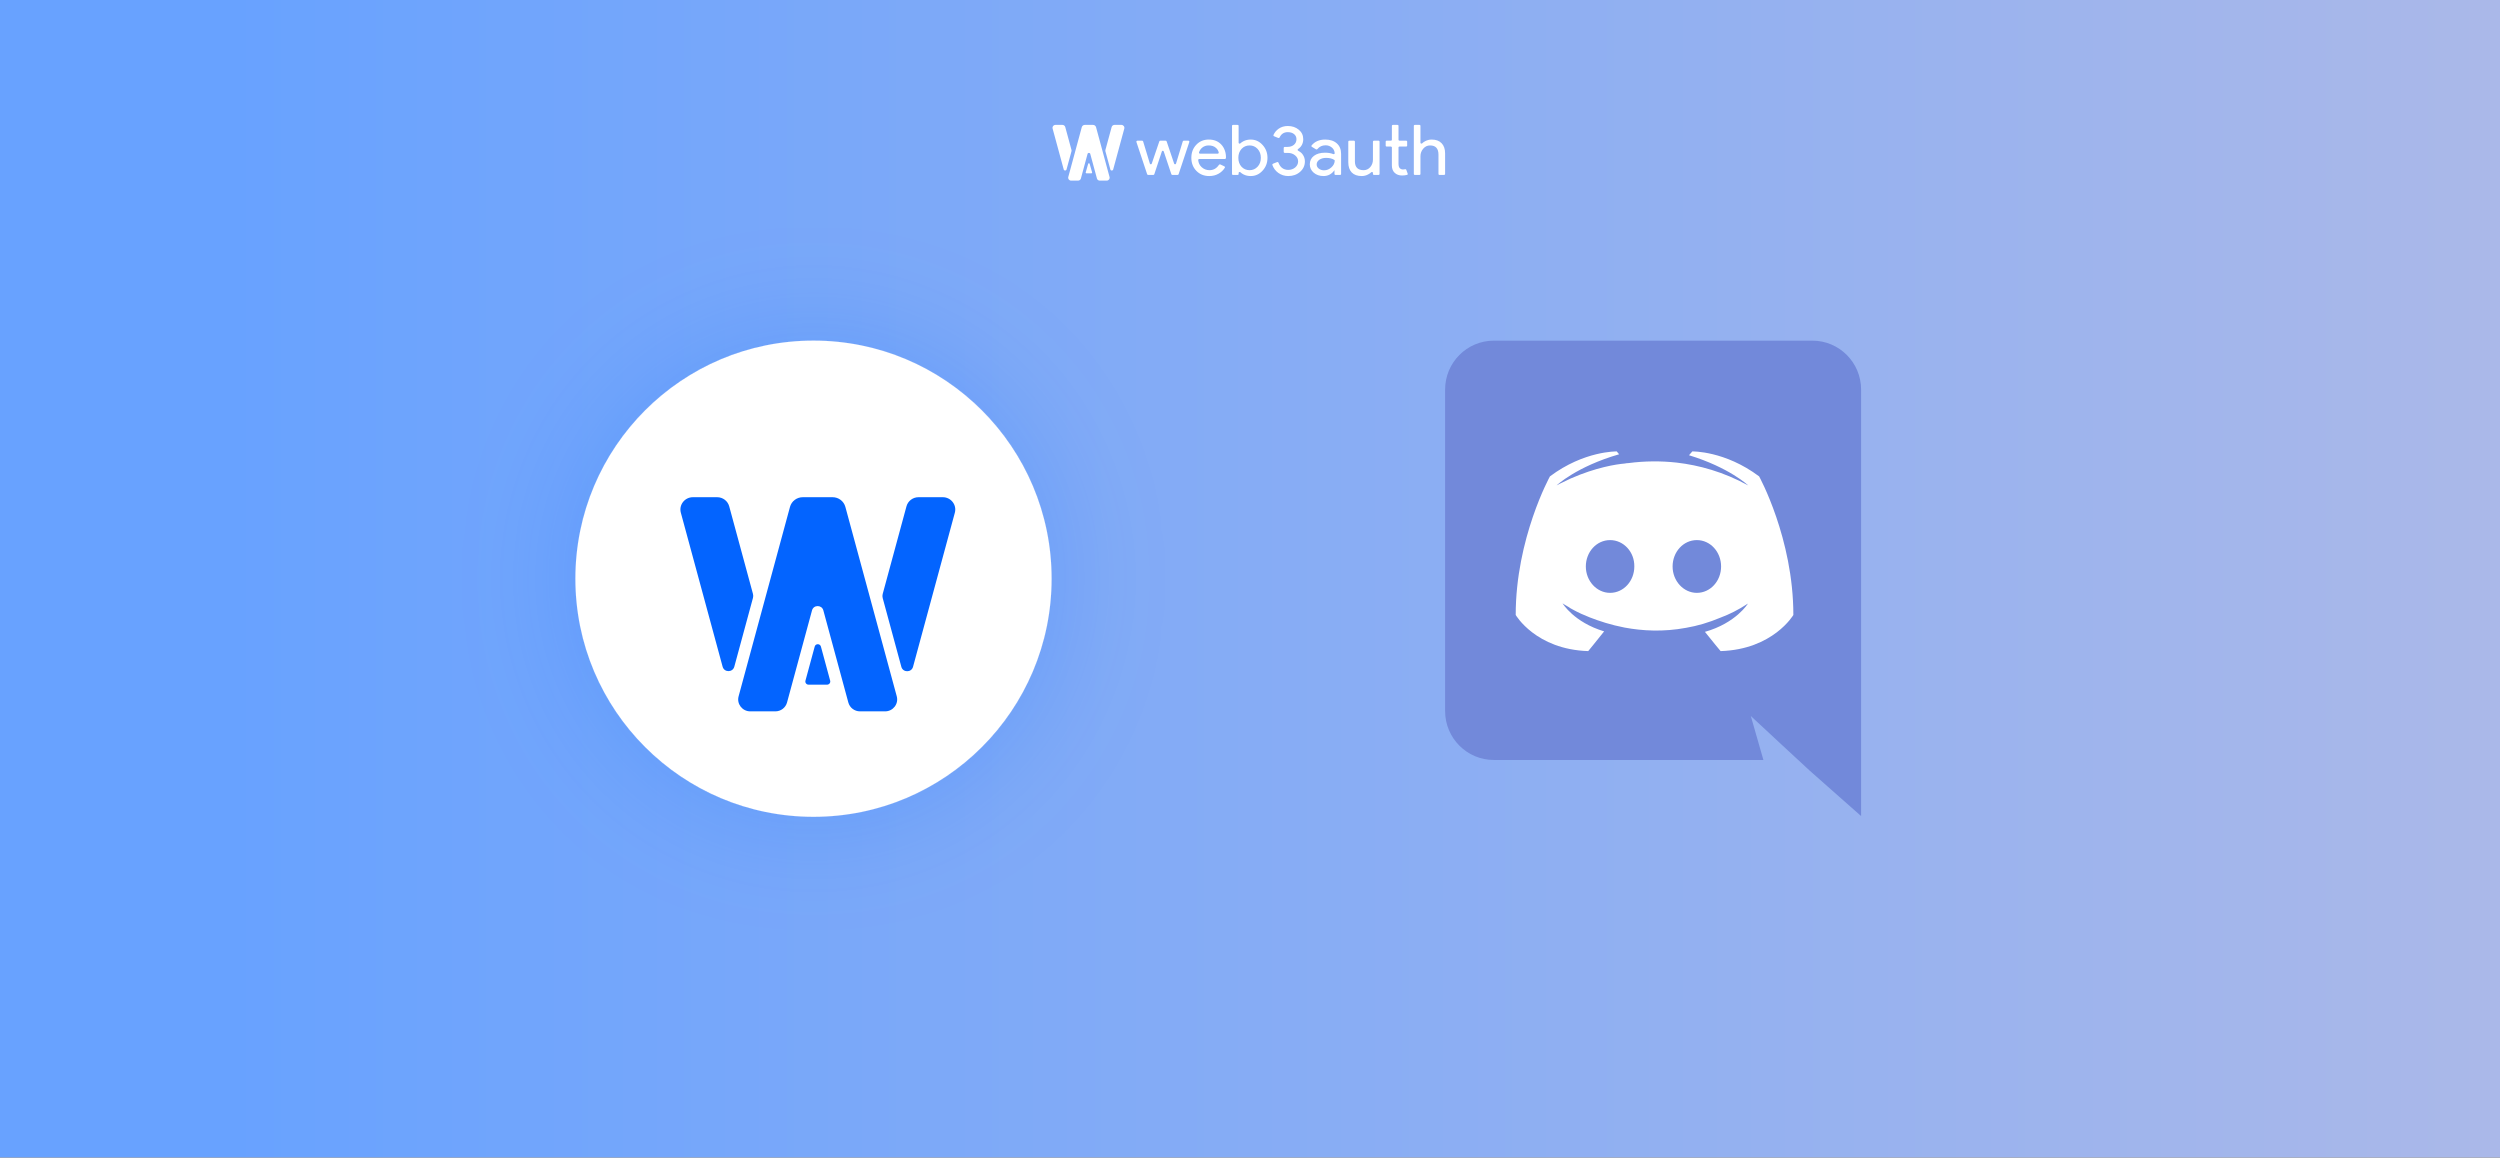
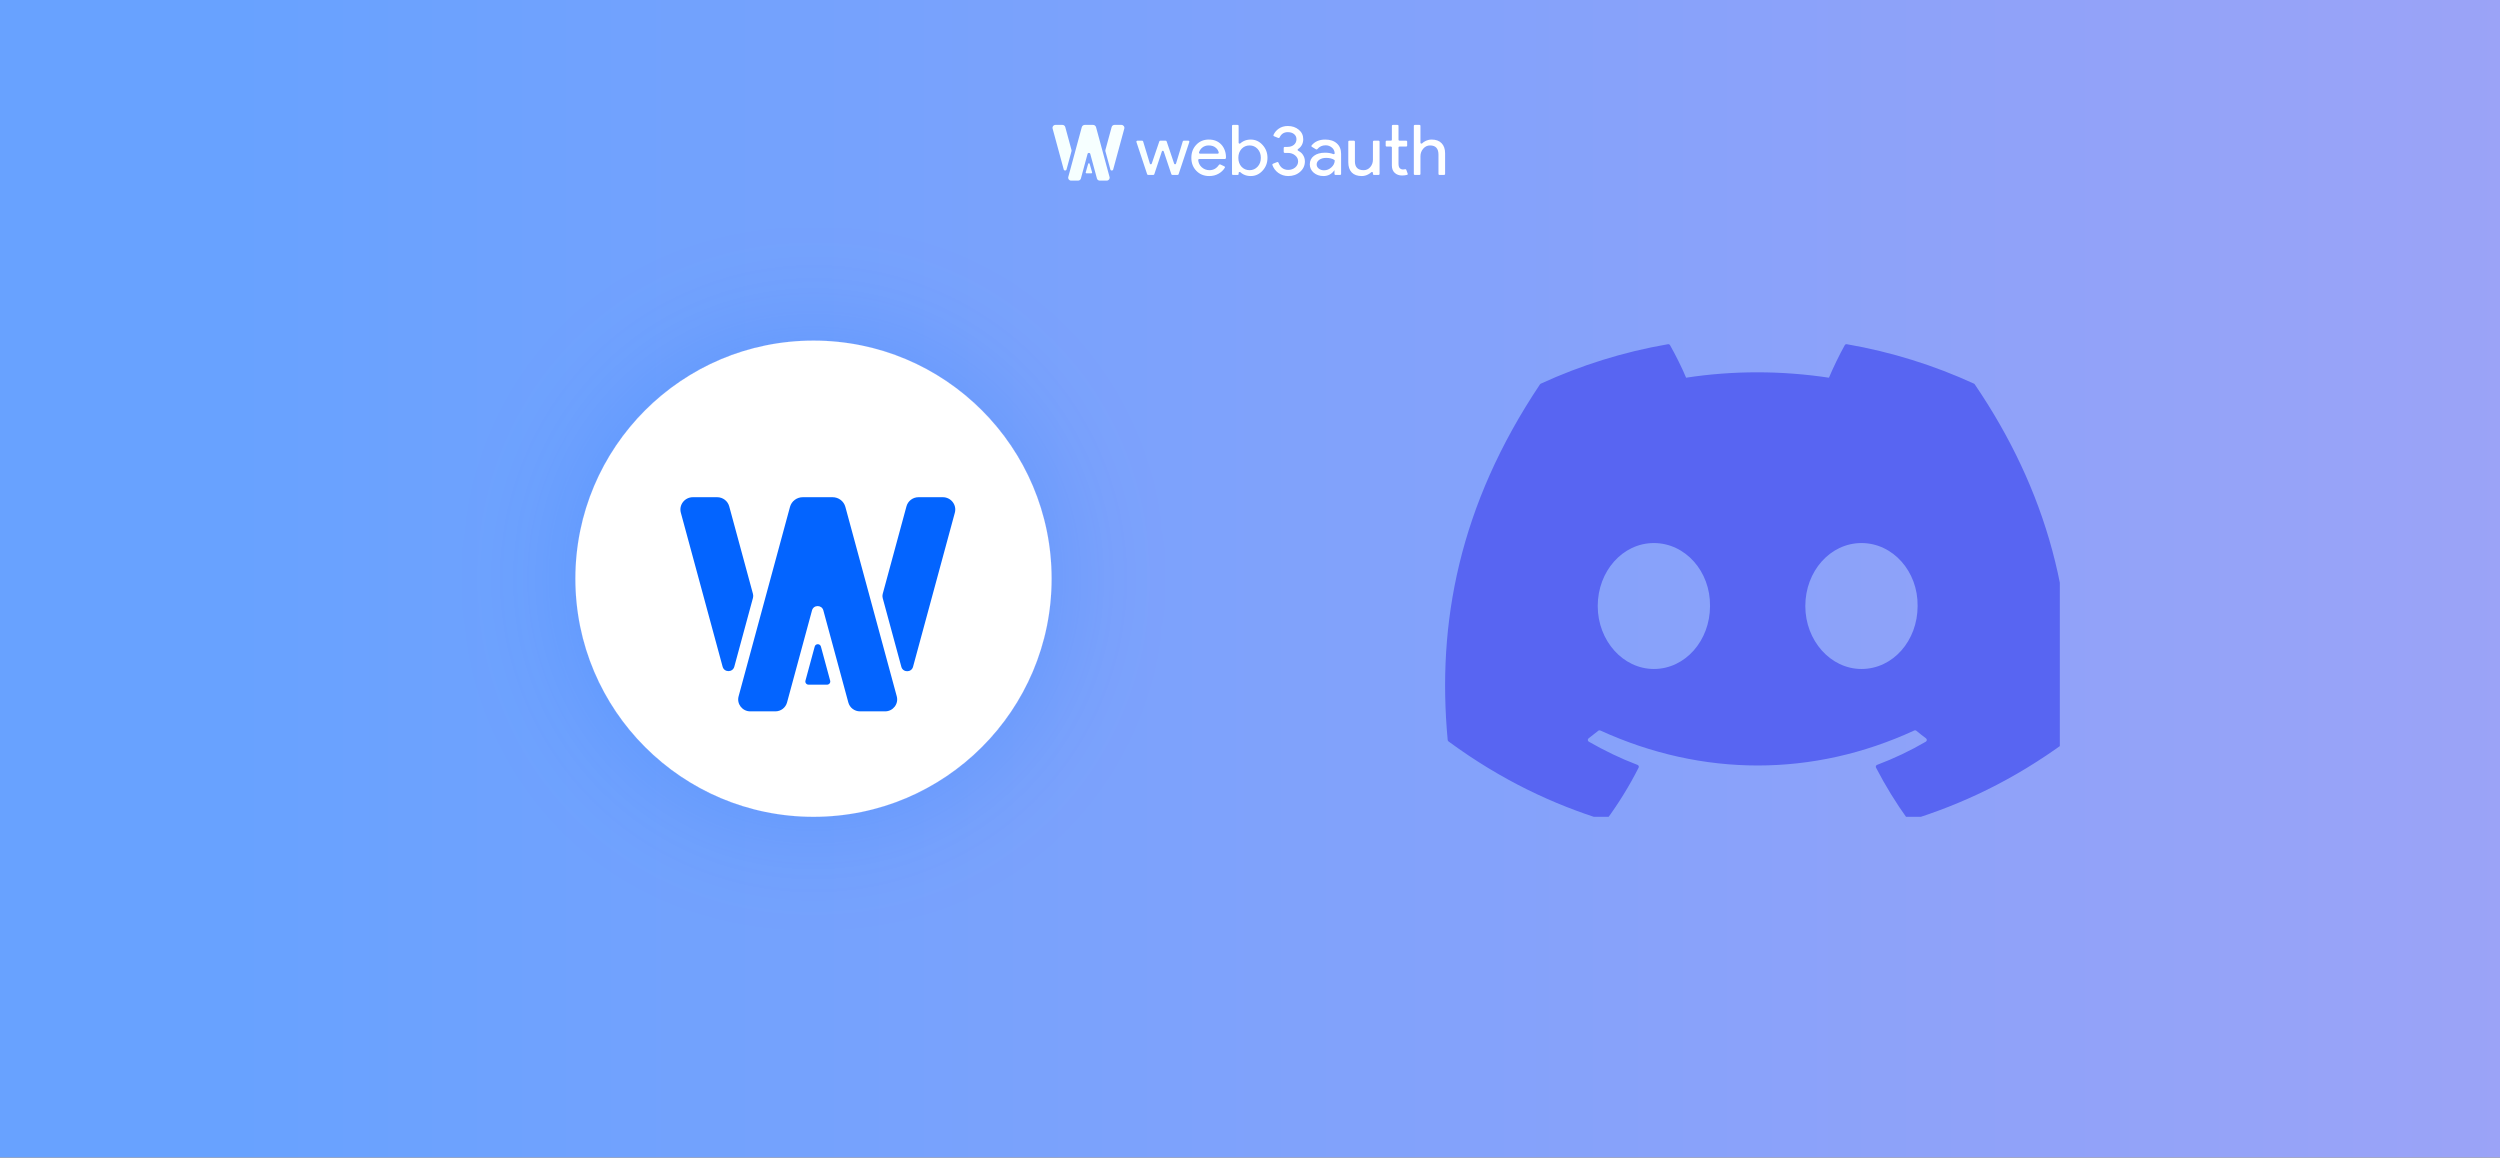
<svg xmlns="http://www.w3.org/2000/svg" width="756" height="350" viewBox="0 0 756 350" fill="none">
  <rect width="756" height="350" fill="black" />
  <rect width="756" height="350" fill="white" />
  <rect width="756" height="350" fill="url(#paint0_linear_1149_242967)" fill-opacity="0.6" />
  <g style="mix-blend-mode:overlay">
    <path fill-rule="evenodd" clip-rule="evenodd" d="M378.205 53.237C377.421 53.237 376.701 53.075 376.048 52.751C375.679 52.564 375.358 52.342 375.086 52.084C374.914 51.922 374.565 52.032 374.565 52.265V52.613C374.565 52.771 374.433 52.899 374.27 52.899H372.855C372.692 52.899 372.56 52.771 372.56 52.613V38.05C372.56 37.892 372.692 37.764 372.855 37.764H374.264C374.427 37.764 374.559 37.892 374.559 38.05V43.175C374.559 43.408 374.908 43.52 375.081 43.357C375.355 43.099 375.678 42.877 376.048 42.69C376.701 42.365 377.421 42.203 378.205 42.203C379.615 42.203 380.806 42.739 381.78 43.81C382.783 44.895 383.284 46.198 383.284 47.72C383.284 49.256 382.783 50.56 381.78 51.631C380.806 52.702 379.615 53.237 378.205 53.237ZM377.878 51.462C378.837 51.462 379.644 51.109 380.298 50.405C380.952 49.714 381.279 48.819 381.279 47.72C381.279 46.635 380.952 45.74 380.298 45.036C379.644 44.331 378.837 43.979 377.878 43.979C376.905 43.979 376.091 44.331 375.437 45.036C374.798 45.74 374.478 46.635 374.478 47.72C374.478 48.819 374.798 49.721 375.437 50.426C376.091 51.117 376.905 51.462 377.878 51.462ZM365.67 53.237C364.1 53.237 362.807 52.716 361.79 51.673C360.773 50.63 360.264 49.313 360.264 47.72C360.264 46.142 360.758 44.831 361.746 43.789C362.735 42.732 363.999 42.203 365.539 42.203C367.123 42.203 368.38 42.704 369.31 43.704C370.312 44.751 370.791 46.325 370.728 47.757C370.72 47.941 370.56 48.08 370.371 48.08H362.673C362.476 48.08 362.316 48.238 362.337 48.428C362.428 49.283 362.769 49.984 363.359 50.532C364.028 51.152 364.827 51.462 365.757 51.462C366.943 51.462 367.892 50.928 368.603 49.86C368.698 49.718 368.887 49.66 369.045 49.734L370.243 50.301C370.412 50.381 370.48 50.581 370.382 50.737C369.919 51.473 369.307 52.06 368.547 52.498C367.704 52.991 366.745 53.237 365.67 53.237ZM362.582 46.065C362.511 46.271 362.678 46.473 362.903 46.473H368.212C368.416 46.473 368.579 46.303 368.538 46.109C368.419 45.552 368.131 45.082 367.675 44.698C367.137 44.218 366.411 43.979 365.495 43.979C364.74 43.979 364.086 44.204 363.534 44.655C363.096 45.023 362.779 45.492 362.582 46.065ZM359.65 42.939C359.715 42.743 359.564 42.542 359.351 42.542H357.967C357.828 42.542 357.706 42.63 357.667 42.76L355.625 49.479C355.544 49.749 355.152 49.754 355.062 49.487L352.79 42.751C352.748 42.626 352.628 42.542 352.493 42.542H350.876C350.741 42.542 350.621 42.626 350.578 42.75L348.286 49.492C348.196 49.758 347.805 49.752 347.723 49.483L345.681 42.76C345.641 42.63 345.519 42.542 345.38 42.542H343.952C343.74 42.542 343.589 42.743 343.654 42.939L346.896 52.688C346.937 52.814 347.058 52.899 347.194 52.899H348.764C348.9 52.899 349.021 52.814 349.063 52.688L351.35 45.794C351.438 45.53 351.823 45.529 351.912 45.794L354.219 52.689C354.261 52.814 354.381 52.899 354.517 52.899H356.11C356.246 52.899 356.366 52.814 356.408 52.688L359.65 42.939ZM421.777 52.286C422.358 52.808 423.085 53.068 423.957 53.068C424.534 53.068 425.051 53.006 425.508 52.88C425.665 52.837 425.744 52.674 425.69 52.526L425.262 51.352C425.204 51.195 425.021 51.119 424.857 51.169C424.812 51.183 424.766 51.196 424.719 51.208C424.574 51.236 424.422 51.25 424.262 51.25C423.913 51.25 423.601 51.131 423.324 50.891C423.048 50.637 422.91 50.165 422.91 49.475V44.603C422.91 44.445 423.042 44.317 423.205 44.317H425.231C425.394 44.317 425.526 44.189 425.526 44.031V42.828C425.526 42.67 425.394 42.542 425.231 42.542H423.205C423.042 42.542 422.91 42.413 422.91 42.255V38.05C422.91 37.892 422.778 37.764 422.615 37.764H421.2C421.037 37.764 420.905 37.892 420.905 38.05V42.255C420.905 42.413 420.773 42.542 420.61 42.542H419.326C419.163 42.542 419.031 42.67 419.031 42.828V44.031C419.031 44.189 419.163 44.317 419.326 44.317H420.61C420.773 44.317 420.905 44.445 420.905 44.603V50.109C420.92 51.039 421.21 51.765 421.777 52.286ZM393.139 51.969C394.113 51.124 394.6 50.067 394.6 48.798C394.6 48.023 394.375 47.326 393.924 46.706C393.717 46.411 393.419 46.036 392.546 45.561C392.361 45.461 392.356 45.194 392.531 45.078C393.576 44.383 394.098 43.331 394.098 42.098C394.098 40.928 393.655 39.977 392.769 39.244C391.868 38.483 390.756 38.103 389.434 38.103C388.373 38.103 387.451 38.377 386.666 38.927C385.967 39.417 385.446 40.041 385.105 40.799C385.034 40.956 385.115 41.136 385.278 41.202L386.517 41.711C386.693 41.783 386.893 41.697 386.972 41.529C387.46 40.485 388.281 39.963 389.434 39.963C390.219 39.963 390.851 40.16 391.33 40.555C391.81 40.949 392.05 41.464 392.05 42.098C392.05 42.788 391.795 43.352 391.287 43.789C390.778 44.212 390.124 44.423 389.325 44.423H388.524C388.34 44.423 388.192 44.567 388.192 44.745V45.919C388.192 46.097 388.34 46.241 388.524 46.241H389.478C390.32 46.241 391.04 46.487 391.636 46.98C392.246 47.474 392.551 48.08 392.551 48.798C392.551 49.517 392.26 50.13 391.679 50.637C391.083 51.131 390.379 51.377 389.565 51.377C388.824 51.377 388.184 51.166 387.647 50.743C387.202 50.371 386.862 49.867 386.627 49.229C386.56 49.047 386.351 48.948 386.168 49.023L384.955 49.513C384.8 49.575 384.716 49.742 384.771 49.896C385.11 50.857 385.698 51.646 386.535 52.265C387.436 52.913 388.446 53.237 389.565 53.237C390.989 53.237 392.18 52.815 393.139 51.969ZM398.158 49.728C398.158 49.165 398.427 48.693 398.964 48.312C399.517 47.932 400.2 47.742 401.013 47.742C402.057 47.742 402.886 47.95 403.5 48.367C403.583 48.424 403.63 48.518 403.625 48.616C403.585 49.368 403.252 50.028 402.626 50.595C401.972 51.201 401.224 51.504 400.381 51.504C399.785 51.504 399.262 51.335 398.812 50.997C398.376 50.658 398.158 50.236 398.158 49.728ZM404.261 43.366C403.404 42.591 402.234 42.203 400.752 42.203C398.965 42.203 397.588 42.799 396.62 43.992C396.516 44.12 396.555 44.305 396.698 44.392L397.963 45.165C398.096 45.246 398.271 45.21 398.37 45.091C399.005 44.321 399.835 43.937 400.861 43.937C401.602 43.937 402.248 44.176 402.801 44.655C403.356 45.123 403.553 45.686 403.609 46.321C403.629 46.539 403.383 46.681 403.174 46.596C402.484 46.317 401.655 46.177 400.686 46.177C399.291 46.177 398.172 46.494 397.33 47.129C396.501 47.763 396.087 48.615 396.087 49.686C396.087 50.701 396.48 51.546 397.264 52.223C398.064 52.899 399.052 53.237 400.229 53.237C401.609 53.237 402.713 52.645 403.542 51.462V52.613C403.542 52.771 403.674 52.899 403.837 52.899H405.252C405.415 52.899 405.547 52.771 405.547 52.613V46.516C405.547 45.177 405.118 44.127 404.261 43.366ZM417.181 52.595C417.181 52.763 417.04 52.899 416.867 52.899H415.489C415.316 52.899 415.176 52.763 415.176 52.595V52.256C415.176 52.036 414.834 51.931 414.673 52.085C414.42 52.326 414.115 52.541 413.759 52.73C413.134 53.068 412.48 53.237 411.797 53.237C410.489 53.237 409.479 52.878 408.767 52.159C408.07 51.426 407.721 50.391 407.721 49.052V42.846C407.721 42.678 407.862 42.542 408.035 42.542H409.413C409.586 42.542 409.727 42.678 409.727 42.846V48.925C409.77 50.616 410.649 51.462 412.364 51.462C413.163 51.462 413.831 51.152 414.369 50.532C414.907 49.898 415.176 49.144 415.176 48.27V42.846C415.176 42.678 415.316 42.542 415.489 42.542H416.867C417.04 42.542 417.181 42.678 417.181 42.846V52.595ZM427.54 38.05C427.54 37.892 427.672 37.764 427.835 37.764H429.25C429.413 37.764 429.545 37.892 429.545 38.05V43.185C429.545 43.404 429.886 43.508 430.046 43.354C430.294 43.113 430.592 42.899 430.94 42.711C431.579 42.373 432.24 42.203 432.923 42.203C434.231 42.203 435.234 42.57 435.931 43.303C436.643 44.021 436.999 45.05 436.999 46.389V52.613C436.999 52.771 436.867 52.899 436.704 52.899H435.289C435.126 52.899 434.994 52.771 434.994 52.613V46.769C434.994 44.909 434.144 43.979 432.444 43.979C431.63 43.979 430.94 44.31 430.373 44.972C429.821 45.621 429.545 46.382 429.545 47.255V52.613C429.545 52.771 429.413 52.899 429.25 52.899H427.835C427.672 52.899 427.54 52.771 427.54 52.613V38.05Z" fill="white" />
    <path d="M335.774 51.257C335.891 51.687 336.509 51.687 336.625 51.257L339.986 38.892C340.14 38.323 339.705 37.764 339.107 37.764H337.036C336.624 37.764 336.264 38.036 336.158 38.428L334.263 45.401C334.236 45.498 334.236 45.6 334.263 45.696L335.774 51.257Z" fill="white" />
    <path d="M324.031 45.392C324.057 45.489 324.057 45.59 324.031 45.687L322.52 51.248C322.403 51.678 321.785 51.678 321.668 51.248L318.311 38.892C318.156 38.323 318.591 37.764 319.189 37.764H321.261C321.672 37.764 322.032 38.036 322.139 38.428L324.031 45.392Z" fill="white" />
    <path d="M326.863 53.975C326.761 54.355 326.413 54.619 326.015 54.619H323.895C323.318 54.619 322.898 54.077 323.047 53.526L327.127 38.468C327.24 38.052 327.62 37.764 328.055 37.764H330.52C330.955 37.764 331.335 38.052 331.448 38.468L335.528 53.526C335.677 54.077 335.257 54.619 334.68 54.619H332.559C332.162 54.619 331.814 54.355 331.711 53.975L329.698 46.544C329.586 46.129 328.989 46.129 328.877 46.544L326.863 53.975Z" fill="white" />
    <path d="M328.543 52.408C328.391 52.408 328.281 52.273 328.32 52.136L329.065 49.529C329.126 49.316 329.449 49.316 329.51 49.529L330.255 52.136C330.294 52.273 330.184 52.408 330.032 52.408H328.543Z" fill="white" />
  </g>
  <g filter="url(#filter0_d_1149_242967)">
    <rect x="174" y="103" width="144" height="144" rx="72" fill="white" />
    <path fill-rule="evenodd" clip-rule="evenodd" d="M243.569 205.835C243.403 206.444 243.869 207.043 244.508 207.043H250.104C250.743 207.043 251.208 206.444 251.043 205.835L248.245 195.52C247.987 194.571 246.625 194.571 246.367 195.52L243.569 205.835Z" fill="#0364FF" />
    <path fill-rule="evenodd" clip-rule="evenodd" d="M237.997 212.438C237.568 214.017 236.119 215.116 234.463 215.116H226.887C224.482 215.116 222.731 212.862 223.353 210.567L238.894 153.285C239.363 151.557 240.948 150.355 242.759 150.355H251.775C253.586 150.355 255.171 151.557 255.64 153.285L271.181 210.567C271.803 212.862 270.052 215.116 267.647 215.116H260.071C258.415 215.116 256.966 214.017 256.537 212.438L248.979 184.577C248.51 182.847 246.024 182.847 245.555 184.577L237.997 212.438Z" fill="#0364FF" />
    <path fill-rule="evenodd" clip-rule="evenodd" d="M276.102 201.644C275.617 203.429 273.052 203.429 272.568 201.644L266.926 180.848C266.817 180.446 266.817 180.022 266.926 179.62L274.116 153.117C274.558 151.488 276.053 150.355 277.761 150.355H285.099C287.58 150.355 289.386 152.68 288.744 155.046L276.102 201.644ZM227.695 180.813C227.804 180.411 227.804 179.988 227.695 179.585L220.514 153.117C220.072 151.488 218.577 150.355 216.87 150.355H209.531C207.05 150.355 205.244 152.68 205.886 155.046L218.519 201.609C219.003 203.394 221.568 203.394 222.053 201.609L227.695 180.813Z" fill="#0364FF" />
  </g>
-   <rect x="450.922" y="117.484" width="97.875" height="82.266" fill="white" />
  <g clip-path="url(#clip0_1149_242967)">
-     <path d="M548.062 103.012H451.737C443.614 103.012 437 109.625 437 117.82V215.008C437 223.203 443.613 229.817 451.737 229.817H533.254L529.444 216.518L538.645 225.072L547.343 233.123L562.798 246.781V117.82C562.798 109.625 556.185 103.012 548.062 103.012ZM520.314 196.894C520.314 196.894 517.727 193.802 515.57 191.071C524.987 188.411 528.581 182.516 528.581 182.516C525.634 184.457 522.83 185.823 520.314 186.757C516.72 188.267 513.27 189.273 509.891 189.848C502.99 191.142 496.664 190.783 491.273 189.777C487.175 188.986 483.653 187.836 480.706 186.686C479.053 186.039 477.255 185.248 475.458 184.242C475.243 184.098 475.027 184.026 474.811 183.882C474.668 183.81 474.596 183.738 474.524 183.667C473.23 182.948 472.511 182.445 472.511 182.445C472.511 182.445 475.962 188.195 485.091 190.927C482.935 193.659 480.275 196.893 480.275 196.893C464.388 196.39 458.35 185.967 458.35 185.967C458.35 162.82 468.701 144.058 468.701 144.058C479.053 136.294 488.901 136.51 488.901 136.51L489.62 137.373C476.681 141.11 470.714 146.79 470.714 146.79C470.714 146.79 472.295 145.927 474.955 144.705C482.647 141.326 488.757 140.392 491.273 140.176C491.704 140.104 492.064 140.032 492.495 140.032C497.312 139.405 502.187 139.357 507.016 139.889C513.845 140.679 521.177 142.692 528.653 146.79C528.653 146.79 522.974 141.398 510.754 137.66L511.76 136.51C511.76 136.51 521.608 136.294 531.96 144.058C531.96 144.058 542.311 162.82 542.311 185.967C542.311 185.967 536.201 196.39 520.314 196.893V196.894ZM486.888 163.323C482.791 163.323 479.556 166.917 479.556 171.302C479.556 175.687 482.862 179.281 486.888 179.281C490.986 179.281 494.22 175.687 494.22 171.302C494.292 166.917 490.986 163.323 486.888 163.323H486.888ZM513.126 163.323C509.028 163.323 505.794 166.917 505.794 171.302C505.794 175.687 509.101 179.281 513.126 179.281C517.224 179.281 520.458 175.687 520.458 171.302C520.458 166.917 517.224 163.323 513.126 163.323Z" fill="#7289DA" />
+     <path d="M596.93 116.015C584.889 110.49 571.977 106.419 558.476 104.088C558.23 104.043 557.984 104.155 557.858 104.38C556.197 107.334 554.358 111.187 553.07 114.216C538.549 112.042 524.102 112.042 509.879 114.216C508.591 111.12 506.684 107.334 505.016 104.38C504.89 104.163 504.644 104.05 504.398 104.088C490.905 106.412 477.993 110.482 465.944 116.015C465.84 116.06 465.75 116.135 465.691 116.232C441.199 152.823 434.489 188.514 437.781 223.763C437.796 223.936 437.892 224.101 438.026 224.205C454.186 236.072 469.839 243.277 485.201 248.052C485.447 248.127 485.707 248.037 485.864 247.834C489.498 242.872 492.737 237.639 495.514 232.137C495.678 231.814 495.522 231.432 495.187 231.305C490.049 229.356 485.156 226.979 480.45 224.28C480.078 224.063 480.048 223.531 480.39 223.276C481.381 222.534 482.371 221.761 483.317 220.982C483.488 220.839 483.726 220.809 483.928 220.899C514.846 235.015 548.319 235.015 578.872 220.899C579.073 220.802 579.312 220.832 579.49 220.974C580.436 221.754 581.426 222.534 582.424 223.276C582.767 223.531 582.744 224.063 582.372 224.28C577.666 227.032 572.773 229.356 567.628 231.297C567.293 231.425 567.144 231.814 567.308 232.137C570.145 237.632 573.384 242.864 576.951 247.827C577.1 248.037 577.368 248.127 577.614 248.052C593.05 243.277 608.703 236.072 624.863 224.205C625.004 224.101 625.093 223.943 625.108 223.771C629.048 183.019 618.511 147.62 597.176 116.24C597.124 116.135 597.035 116.06 596.93 116.015ZM500.132 202.3C490.823 202.3 483.153 193.754 483.153 183.259C483.153 172.764 490.674 164.218 500.132 164.218C509.663 164.218 517.259 172.839 517.11 183.259C517.11 193.754 509.589 202.3 500.132 202.3ZM562.907 202.3C553.598 202.3 545.928 193.754 545.928 183.259C545.928 172.764 553.449 164.218 562.907 164.218C572.438 164.218 580.034 172.839 579.885 183.259C579.885 193.754 572.438 202.3 562.907 202.3Z" fill="#5865F2" />
  </g>
  <defs>
    <filter id="filter0_d_1149_242967" x="140" y="69" width="212" height="212" filterUnits="userSpaceOnUse" color-interpolation-filters="sRGB">
      <feFlood flood-opacity="0" result="BackgroundImageFix" />
      <feColorMatrix in="SourceAlpha" type="matrix" values="0 0 0 0 0 0 0 0 0 0 0 0 0 0 0 0 0 0 127 0" result="hardAlpha" />
      <feOffset />
      <feGaussianBlur stdDeviation="17" />
      <feComposite in2="hardAlpha" operator="out" />
      <feColorMatrix type="matrix" values="0 0 0 0 0.012 0 0 0 0 0.392 0 0 0 0 1 0 0 0 0.2 0" />
      <feBlend mode="normal" in2="BackgroundImageFix" result="effect1_dropShadow_1149_242967" />
      <feBlend mode="normal" in="SourceGraphic" in2="effect1_dropShadow_1149_242967" result="shape" />
    </filter>
    <linearGradient id="paint0_linear_1149_242967" x1="0" y1="206.5" x2="756" y2="206.5" gradientUnits="userSpaceOnUse">
      <stop offset="0.089" stop-color="#0364FF" />
-       <stop offset="1" stop-color="#7289DA" />
+       <stop offset="1" stop-color="#5865F2" />
    </linearGradient>
    <clipPath id="clip0_1149_242967">
-       <rect width="125.798" height="144" fill="white" transform="translate(437 103)" />
+       <rect width="185.891" height="144" fill="white" transform="translate(437 103)" />
    </clipPath>
  </defs>
</svg>
